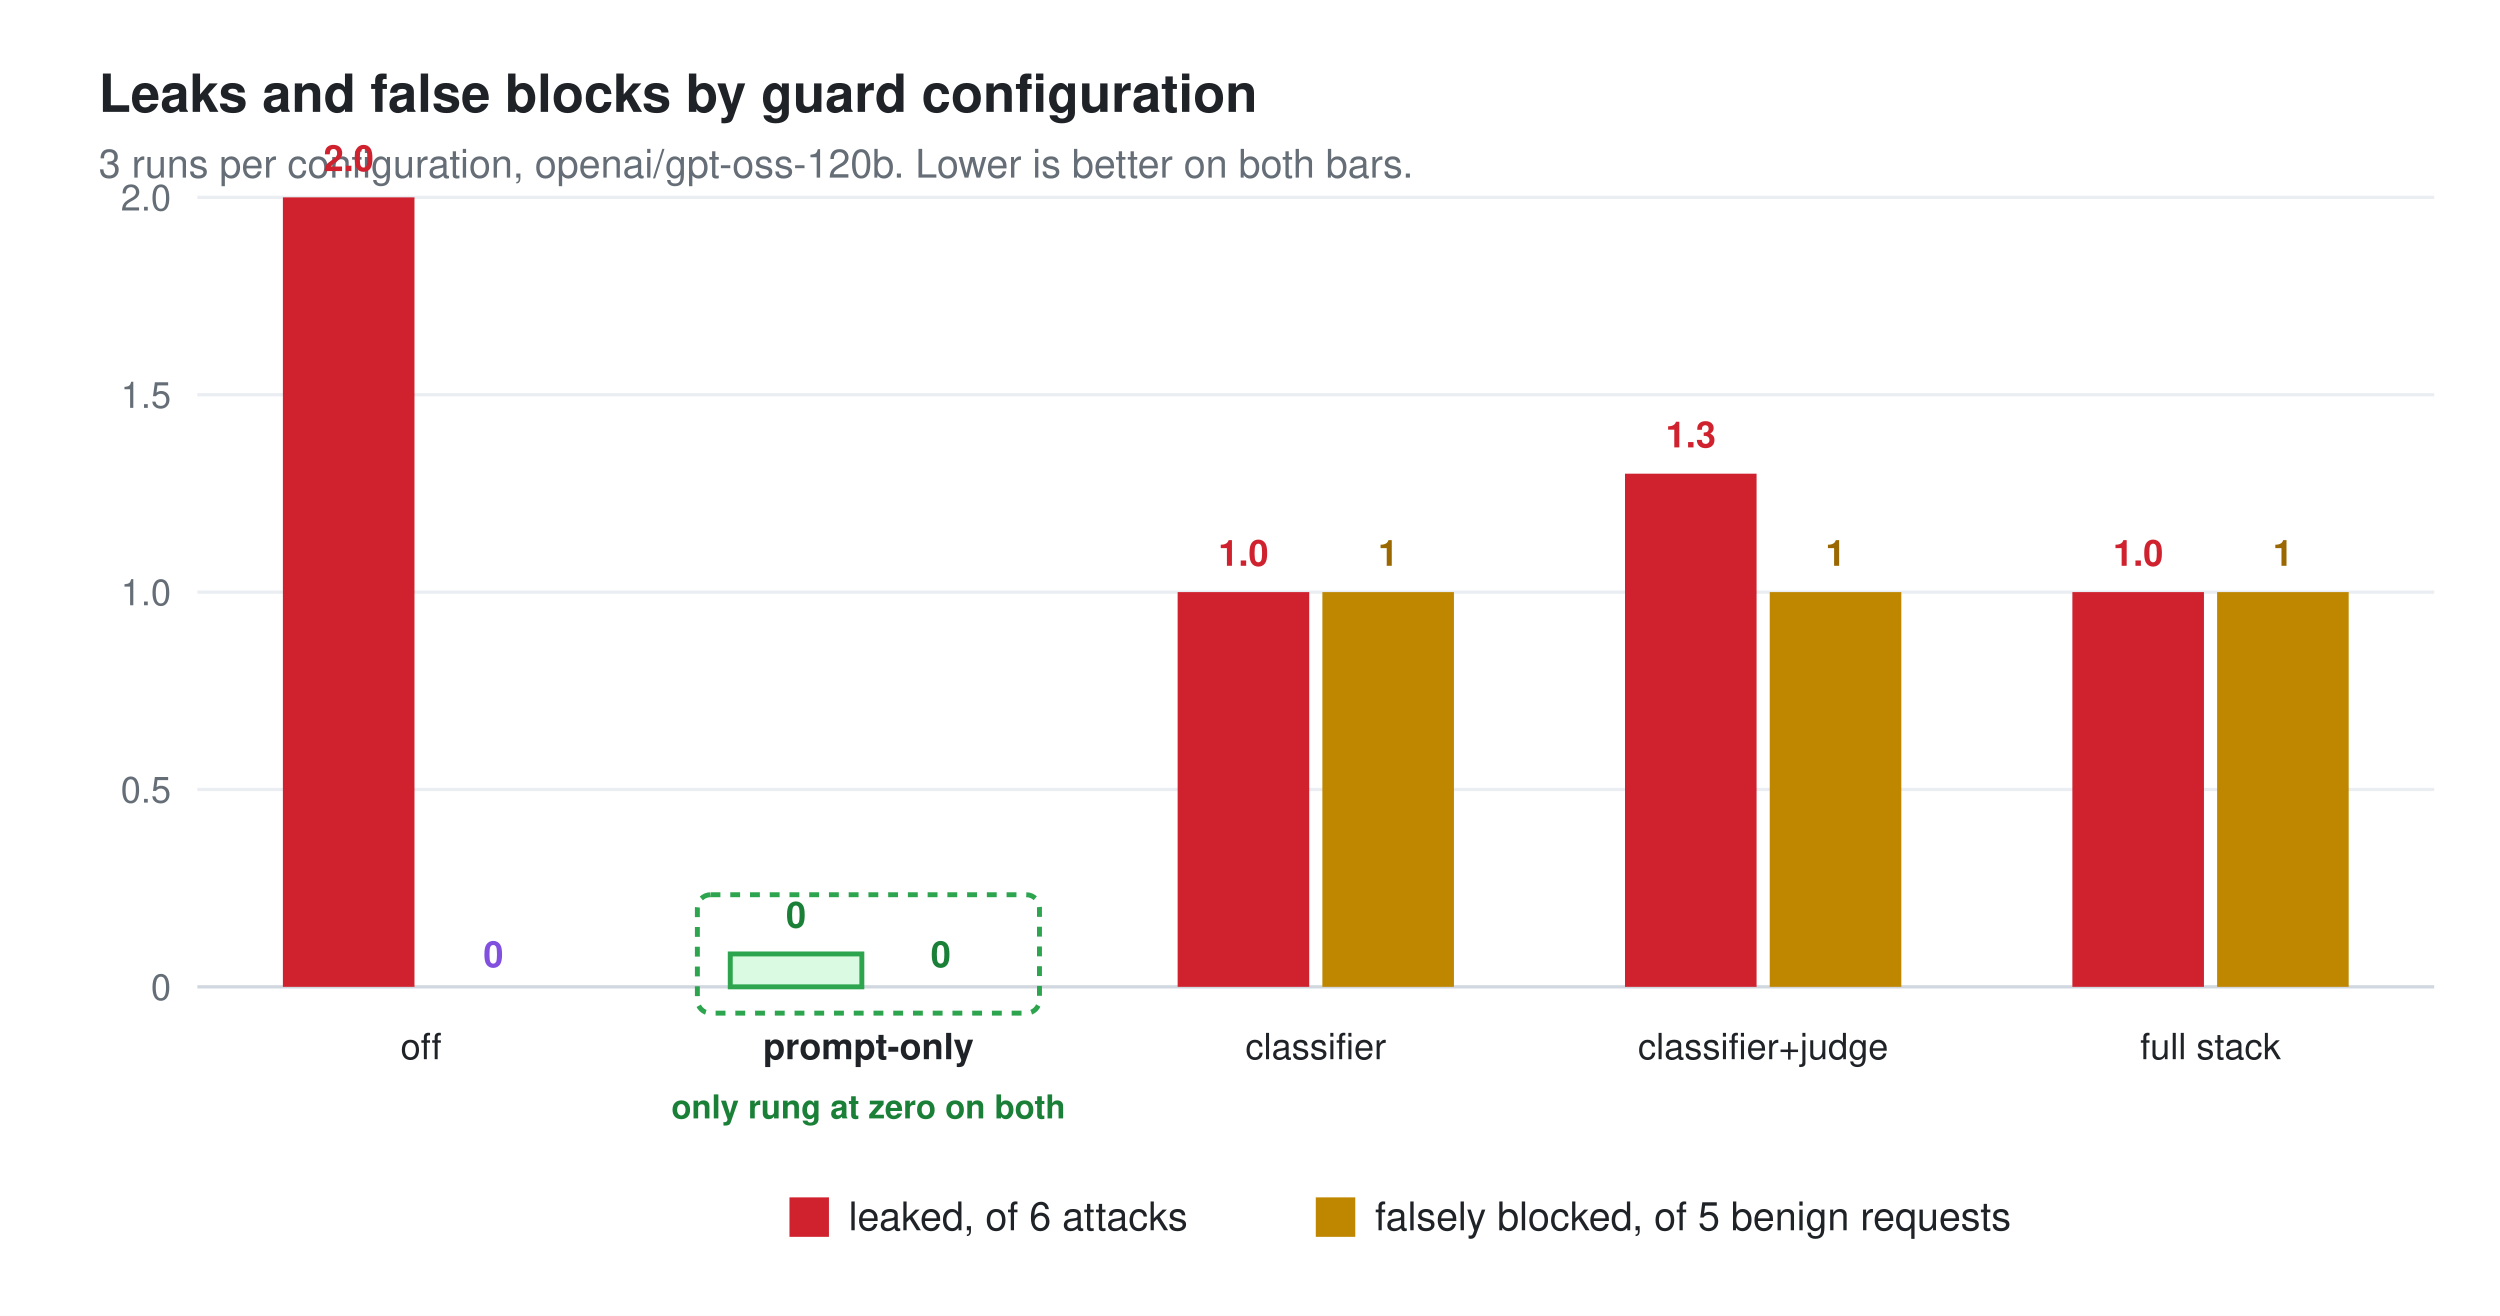
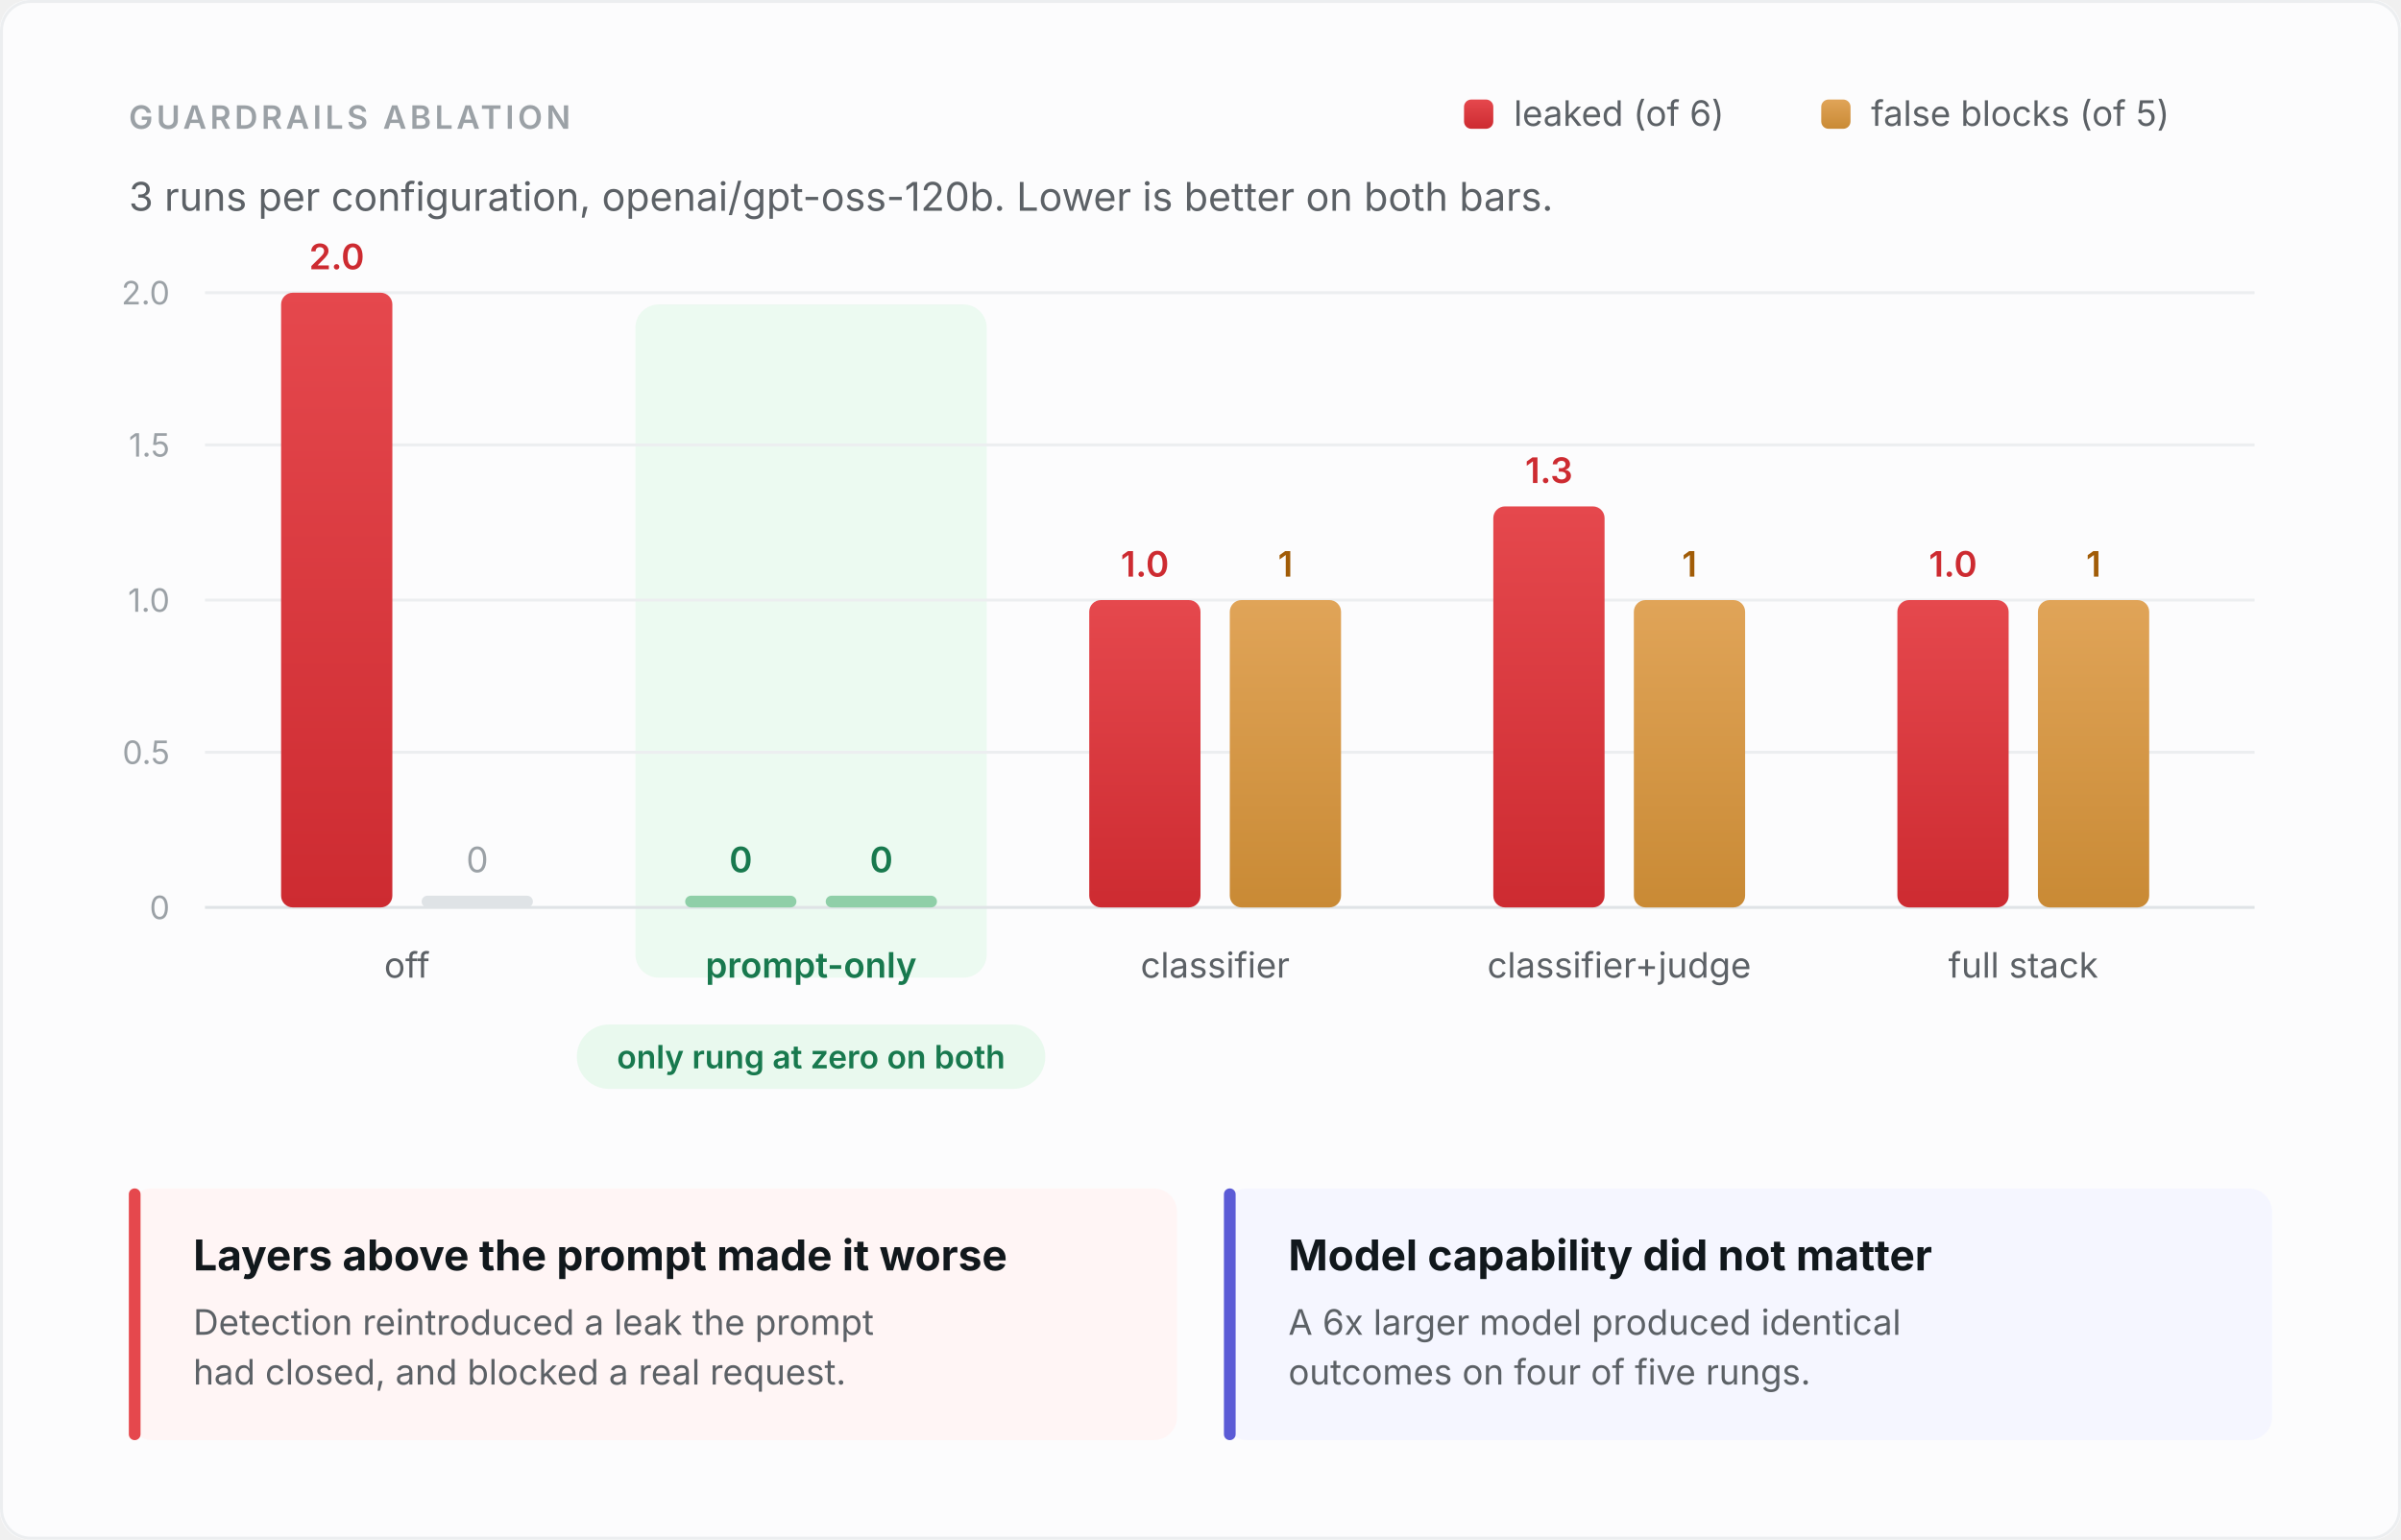
- <svg xmlns="http://www.w3.org/2000/svg" width="760" height="400" viewBox="0 0 760 400" font-family="-apple-system, BlinkMacSystemFont, 'Segoe UI', Helvetica, Arial, sans-serif">
-   <rect width="760" height="400" fill="#ffffff" />
-   <text x="30" y="34" font-size="16" font-weight="600" fill="#1f2328">Leaks and false blocks by guard configuration</text>
-   <text x="30" y="54" font-size="12" fill="#656d76">3 runs per configuration, openai/gpt-oss-120b. Lower is better on both bars.</text>
-   <g font-size="11" fill="#656d76">
-     <line x1="60" y1="300" x2="740" y2="300" stroke="#d0d7de" stroke-width="1" />
-     <line x1="60" y1="240" x2="740" y2="240" stroke="#eaeef2" stroke-width="1" />
-     <line x1="60" y1="180" x2="740" y2="180" stroke="#eaeef2" stroke-width="1" />
-     <line x1="60" y1="120" x2="740" y2="120" stroke="#eaeef2" stroke-width="1" />
-     <line x1="60" y1="60" x2="740" y2="60" stroke="#eaeef2" stroke-width="1" />
-     <text x="52" y="304" text-anchor="end">0</text>
-     <text x="52" y="244" text-anchor="end">0.5</text>
-     <text x="52" y="184" text-anchor="end">1.0</text>
-     <text x="52" y="124" text-anchor="end">1.5</text>
-     <text x="52" y="64" text-anchor="end">2.0</text>
+ <svg xmlns="http://www.w3.org/2000/svg" width="820" height="526" viewBox="0 0 820 526" font-family="ui-sans-serif, -apple-system, BlinkMacSystemFont, 'Segoe UI', Inter, Helvetica, Arial, sans-serif">
+   <defs>
+     <linearGradient id="leak" x1="0" y1="0" x2="0" y2="1">
+       <stop offset="0%" stop-color="#e5484d" />
+       <stop offset="100%" stop-color="#cd2b31" />
+     </linearGradient>
+     <linearGradient id="fp" x1="0" y1="0" x2="0" y2="1">
+       <stop offset="0%" stop-color="#e0a458" />
+       <stop offset="100%" stop-color="#c98a35" />
+     </linearGradient>
+   </defs>
+   <rect width="820" height="526" rx="10" fill="#fcfcfd" />
+   <rect x="0.5" y="0.5" width="819" height="525" rx="10" fill="none" stroke="#eceef0" />
+   <text x="44" y="44" font-size="11" font-weight="600" fill="#9ba1a6" letter-spacing="1.2">GUARDRAILS ABLATION</text>
+   <g font-size="12" fill="#5c6166">
+     <rect x="500" y="34" width="10" height="10" rx="2.5" fill="url(#leak)" />
+     <text x="517" y="43">leaked (of 6)</text>
+     <rect x="622" y="34" width="10" height="10" rx="2.5" fill="url(#fp)" />
+     <text x="639" y="43">false blocks (of 5)</text>
+   </g>
+   <text x="44" y="72" font-size="13.5" fill="#5c6166">3 runs per configuration, openai/gpt-oss-120b. Lower is better on both bars.</text>
+   <rect x="217" y="104" width="120" height="230" rx="8" fill="#e9f9ee" opacity="0.85" />
+   <g stroke="#eceef0" stroke-width="1">
+     <line x1="70" y1="310" x2="770" y2="310" stroke="#dfe3e6" />
+     <line x1="70" y1="257" x2="770" y2="257" />
+     <line x1="70" y1="205" x2="770" y2="205" />
+     <line x1="70" y1="152" x2="770" y2="152" />
+     <line x1="70" y1="100" x2="770" y2="100" />
+   </g>
+   <g font-size="11" fill="#9ba1a6" text-anchor="end">
+     <text x="58" y="314">0</text>
+     <text x="58" y="261">0.5</text>
+     <text x="58" y="209">1.0</text>
+     <text x="58" y="156">1.5</text>
+     <text x="58" y="104">2.0</text>
  </g>
  <g>
-     <rect x="86" y="60" width="40" height="240" fill="#cf222e" />
-     <text x="106" y="52" text-anchor="middle" font-size="11" font-weight="600" fill="#cf222e">2.0</text>
-     <text x="150" y="294" text-anchor="middle" font-size="11" font-weight="600" fill="#8250df">0</text>
+     <rect x="96" y="100" width="38" height="210" rx="4" fill="url(#leak)" />
+     <text x="115" y="92" text-anchor="middle" font-size="12" font-weight="600" fill="#cd2b31">2.0</text>
+     <rect x="144" y="306" width="38" height="4" rx="2" fill="#dfe3e6" />
+     <text x="163" y="298" text-anchor="middle" font-size="12" fill="#9ba1a6">0</text>
  </g>
  <g>
-     <rect x="222" y="290" width="40" height="10" fill="#dafbe1" stroke="#2da44e" stroke-width="1.5" />
-     <text x="242" y="282" text-anchor="middle" font-size="11" font-weight="600" fill="#1a7f37">0</text>
-     <text x="286" y="294" text-anchor="middle" font-size="11" font-weight="600" fill="#1a7f37">0</text>
-     <rect x="212" y="272" width="104" height="36" fill="none" stroke="#2da44e" stroke-width="1.5" stroke-dasharray="3 3" rx="4" />
+     <rect x="234" y="306" width="38" height="4" rx="2" fill="#8fcfa8" />
+     <text x="253" y="298" text-anchor="middle" font-size="12" font-weight="600" fill="#18794e">0</text>
+     <rect x="282" y="306" width="38" height="4" rx="2" fill="#8fcfa8" />
+     <text x="301" y="298" text-anchor="middle" font-size="12" font-weight="600" fill="#18794e">0</text>
  </g>
  <g>
-     <rect x="358" y="180" width="40" height="120" fill="#cf222e" />
-     <text x="378" y="172" text-anchor="middle" font-size="11" font-weight="600" fill="#cf222e">1.0</text>
-     <rect x="402" y="180" width="40" height="120" fill="#bf8700" />
-     <text x="422" y="172" text-anchor="middle" font-size="11" font-weight="600" fill="#9a6700">1</text>
+     <rect x="372" y="205" width="38" height="105" rx="4" fill="url(#leak)" />
+     <text x="391" y="197" text-anchor="middle" font-size="12" font-weight="600" fill="#cd2b31">1.0</text>
+     <rect x="420" y="205" width="38" height="105" rx="4" fill="url(#fp)" />
+     <text x="439" y="197" text-anchor="middle" font-size="12" font-weight="600" fill="#a15c07">1</text>
  </g>
  <g>
-     <rect x="494" y="144" width="40" height="156" fill="#cf222e" />
-     <text x="514" y="136" text-anchor="middle" font-size="11" font-weight="600" fill="#cf222e">1.3</text>
-     <rect x="538" y="180" width="40" height="120" fill="#bf8700" />
-     <text x="558" y="172" text-anchor="middle" font-size="11" font-weight="600" fill="#9a6700">1</text>
+     <rect x="510" y="173" width="38" height="137" rx="4" fill="url(#leak)" />
+     <text x="529" y="165" text-anchor="middle" font-size="12" font-weight="600" fill="#cd2b31">1.3</text>
+     <rect x="558" y="205" width="38" height="105" rx="4" fill="url(#fp)" />
+     <text x="577" y="197" text-anchor="middle" font-size="12" font-weight="600" fill="#a15c07">1</text>
  </g>
  <g>
-     <rect x="630" y="180" width="40" height="120" fill="#cf222e" />
-     <text x="650" y="172" text-anchor="middle" font-size="11" font-weight="600" fill="#cf222e">1.0</text>
-     <rect x="674" y="180" width="40" height="120" fill="#bf8700" />
-     <text x="694" y="172" text-anchor="middle" font-size="11" font-weight="600" fill="#9a6700">1</text>
+     <rect x="648" y="205" width="38" height="105" rx="4" fill="url(#leak)" />
+     <text x="667" y="197" text-anchor="middle" font-size="12" font-weight="600" fill="#cd2b31">1.0</text>
+     <rect x="696" y="205" width="38" height="105" rx="4" fill="url(#fp)" />
+     <text x="715" y="197" text-anchor="middle" font-size="12" font-weight="600" fill="#a15c07">1</text>
  </g>
-   <g font-size="11" fill="#1f2328" text-anchor="middle">
-     <text x="128" y="322">off</text>
-     <text x="264" y="322" font-weight="600">prompt-only</text>
-     <text x="400" y="322">classifier</text>
-     <text x="536" y="322">classifier+judge</text>
-     <text x="672" y="322">full stack</text>
+   <g font-size="12" text-anchor="middle" fill="#5c6166">
+     <text x="139" y="334">off</text>
+     <text x="277" y="334" font-weight="600" fill="#18794e">prompt-only</text>
+     <text x="415" y="334">classifier</text>
+     <text x="553" y="334">classifier+judge</text>
+     <text x="691" y="334">full stack</text>
  </g>
-   <text x="264" y="340" text-anchor="middle" font-size="10" font-weight="600" fill="#1a7f37">only rung at zero on both</text>
-   <g font-size="12">
-     <rect x="240" y="364" width="12" height="12" fill="#cf222e" />
-     <text x="258" y="374" fill="#1f2328">leaked, of 6 attacks</text>
-     <rect x="400" y="364" width="12" height="12" fill="#bf8700" />
-     <text x="418" y="374" fill="#1f2328">falsely blocked, of 5 benign requests</text>
+   <g>
+     <rect x="197" y="350" width="160" height="22" rx="11" fill="#e9f9ee" />
+     <text x="277" y="365" text-anchor="middle" font-size="11" font-weight="600" fill="#18794e">only rung at zero on both</text>
+   </g>
+   <g>
+     <rect x="44" y="406" width="358" height="86" rx="8" fill="#fff5f5" />
+     <rect x="44" y="406" width="4" height="86" rx="2" fill="#e5484d" />
+     <text x="66" y="434" font-size="14.5" font-weight="700" fill="#11181c">Layers above the prompt made it worse</text>
+     <text x="66" y="456" font-size="12" fill="#5c6166">Detection reintroduced a leak the prompt</text>
+     <text x="66" y="473" font-size="12" fill="#5c6166">had closed, and blocked a real request.</text>
+   </g>
+   <g>
+     <rect x="418" y="406" width="358" height="86" rx="8" fill="#f5f6ff" />
+     <rect x="418" y="406" width="4" height="86" rx="2" fill="#5b5bd6" />
+     <text x="440" y="434" font-size="14.5" font-weight="700" fill="#11181c">Model capability did not matter</text>
+     <text x="440" y="456" font-size="12" fill="#5c6166">A 6x larger model produced identical</text>
+     <text x="440" y="473" font-size="12" fill="#5c6166">outcomes on four of five rungs.</text>
  </g>
</svg>
